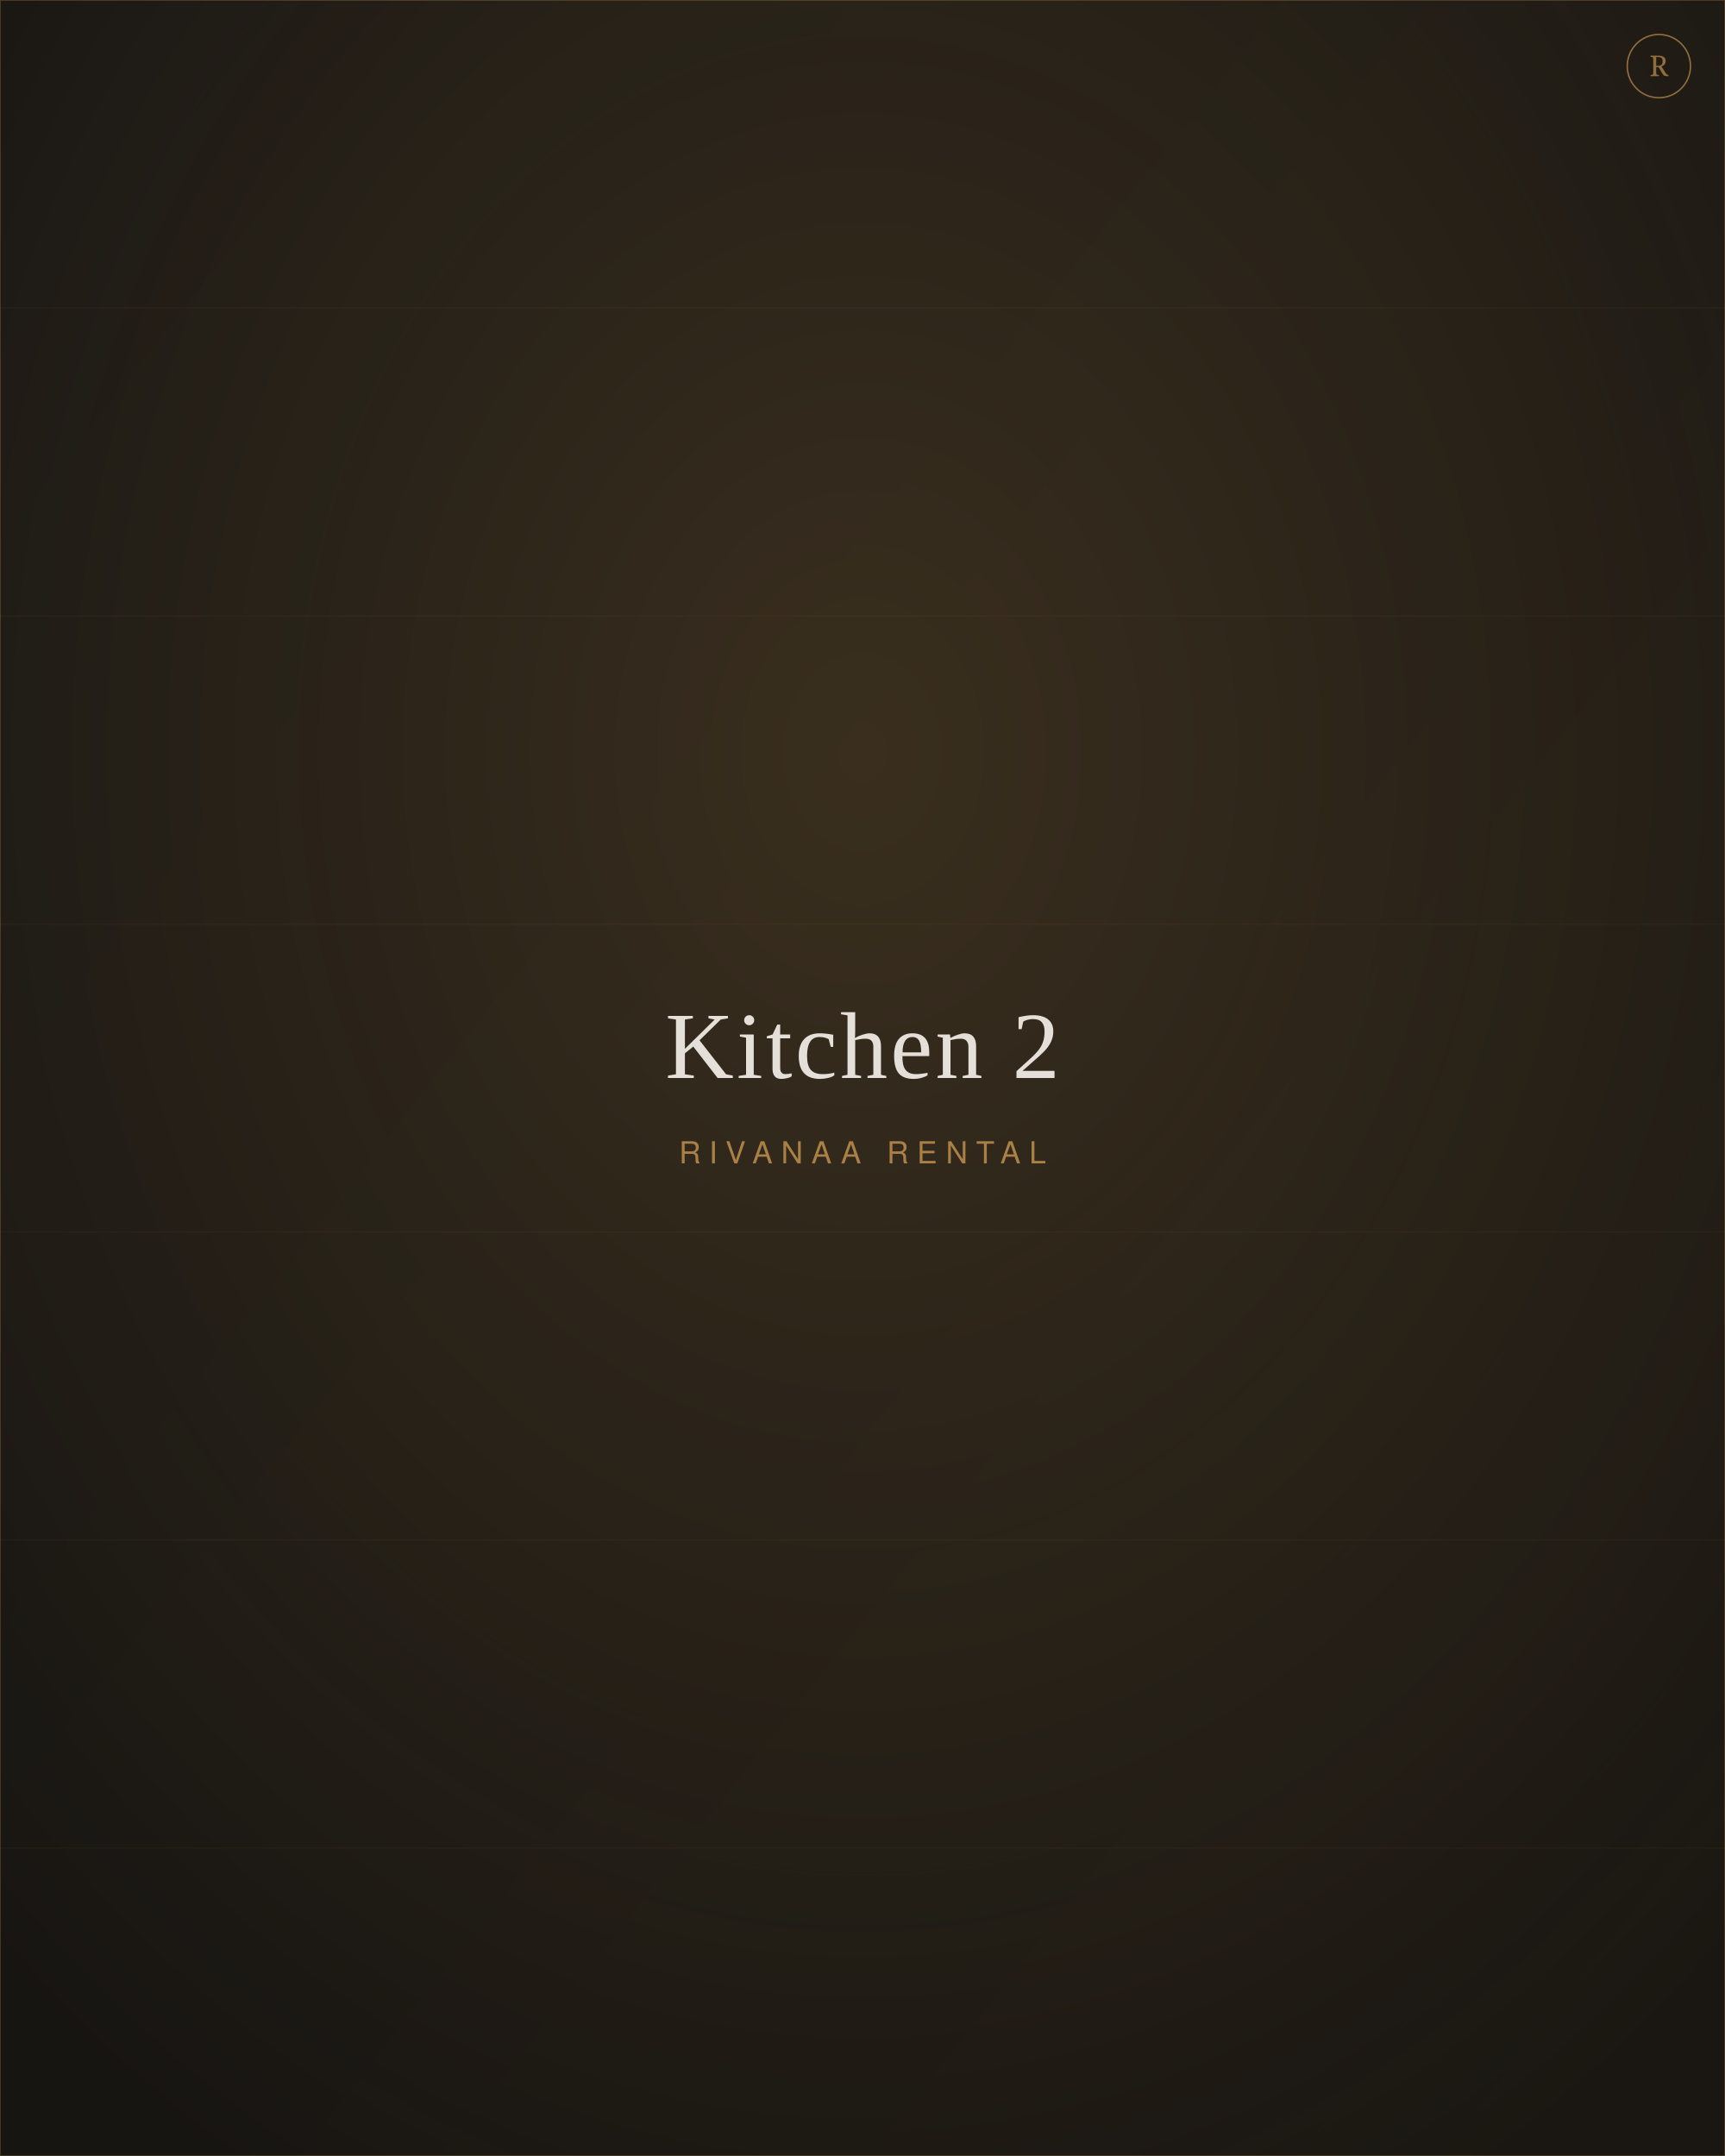
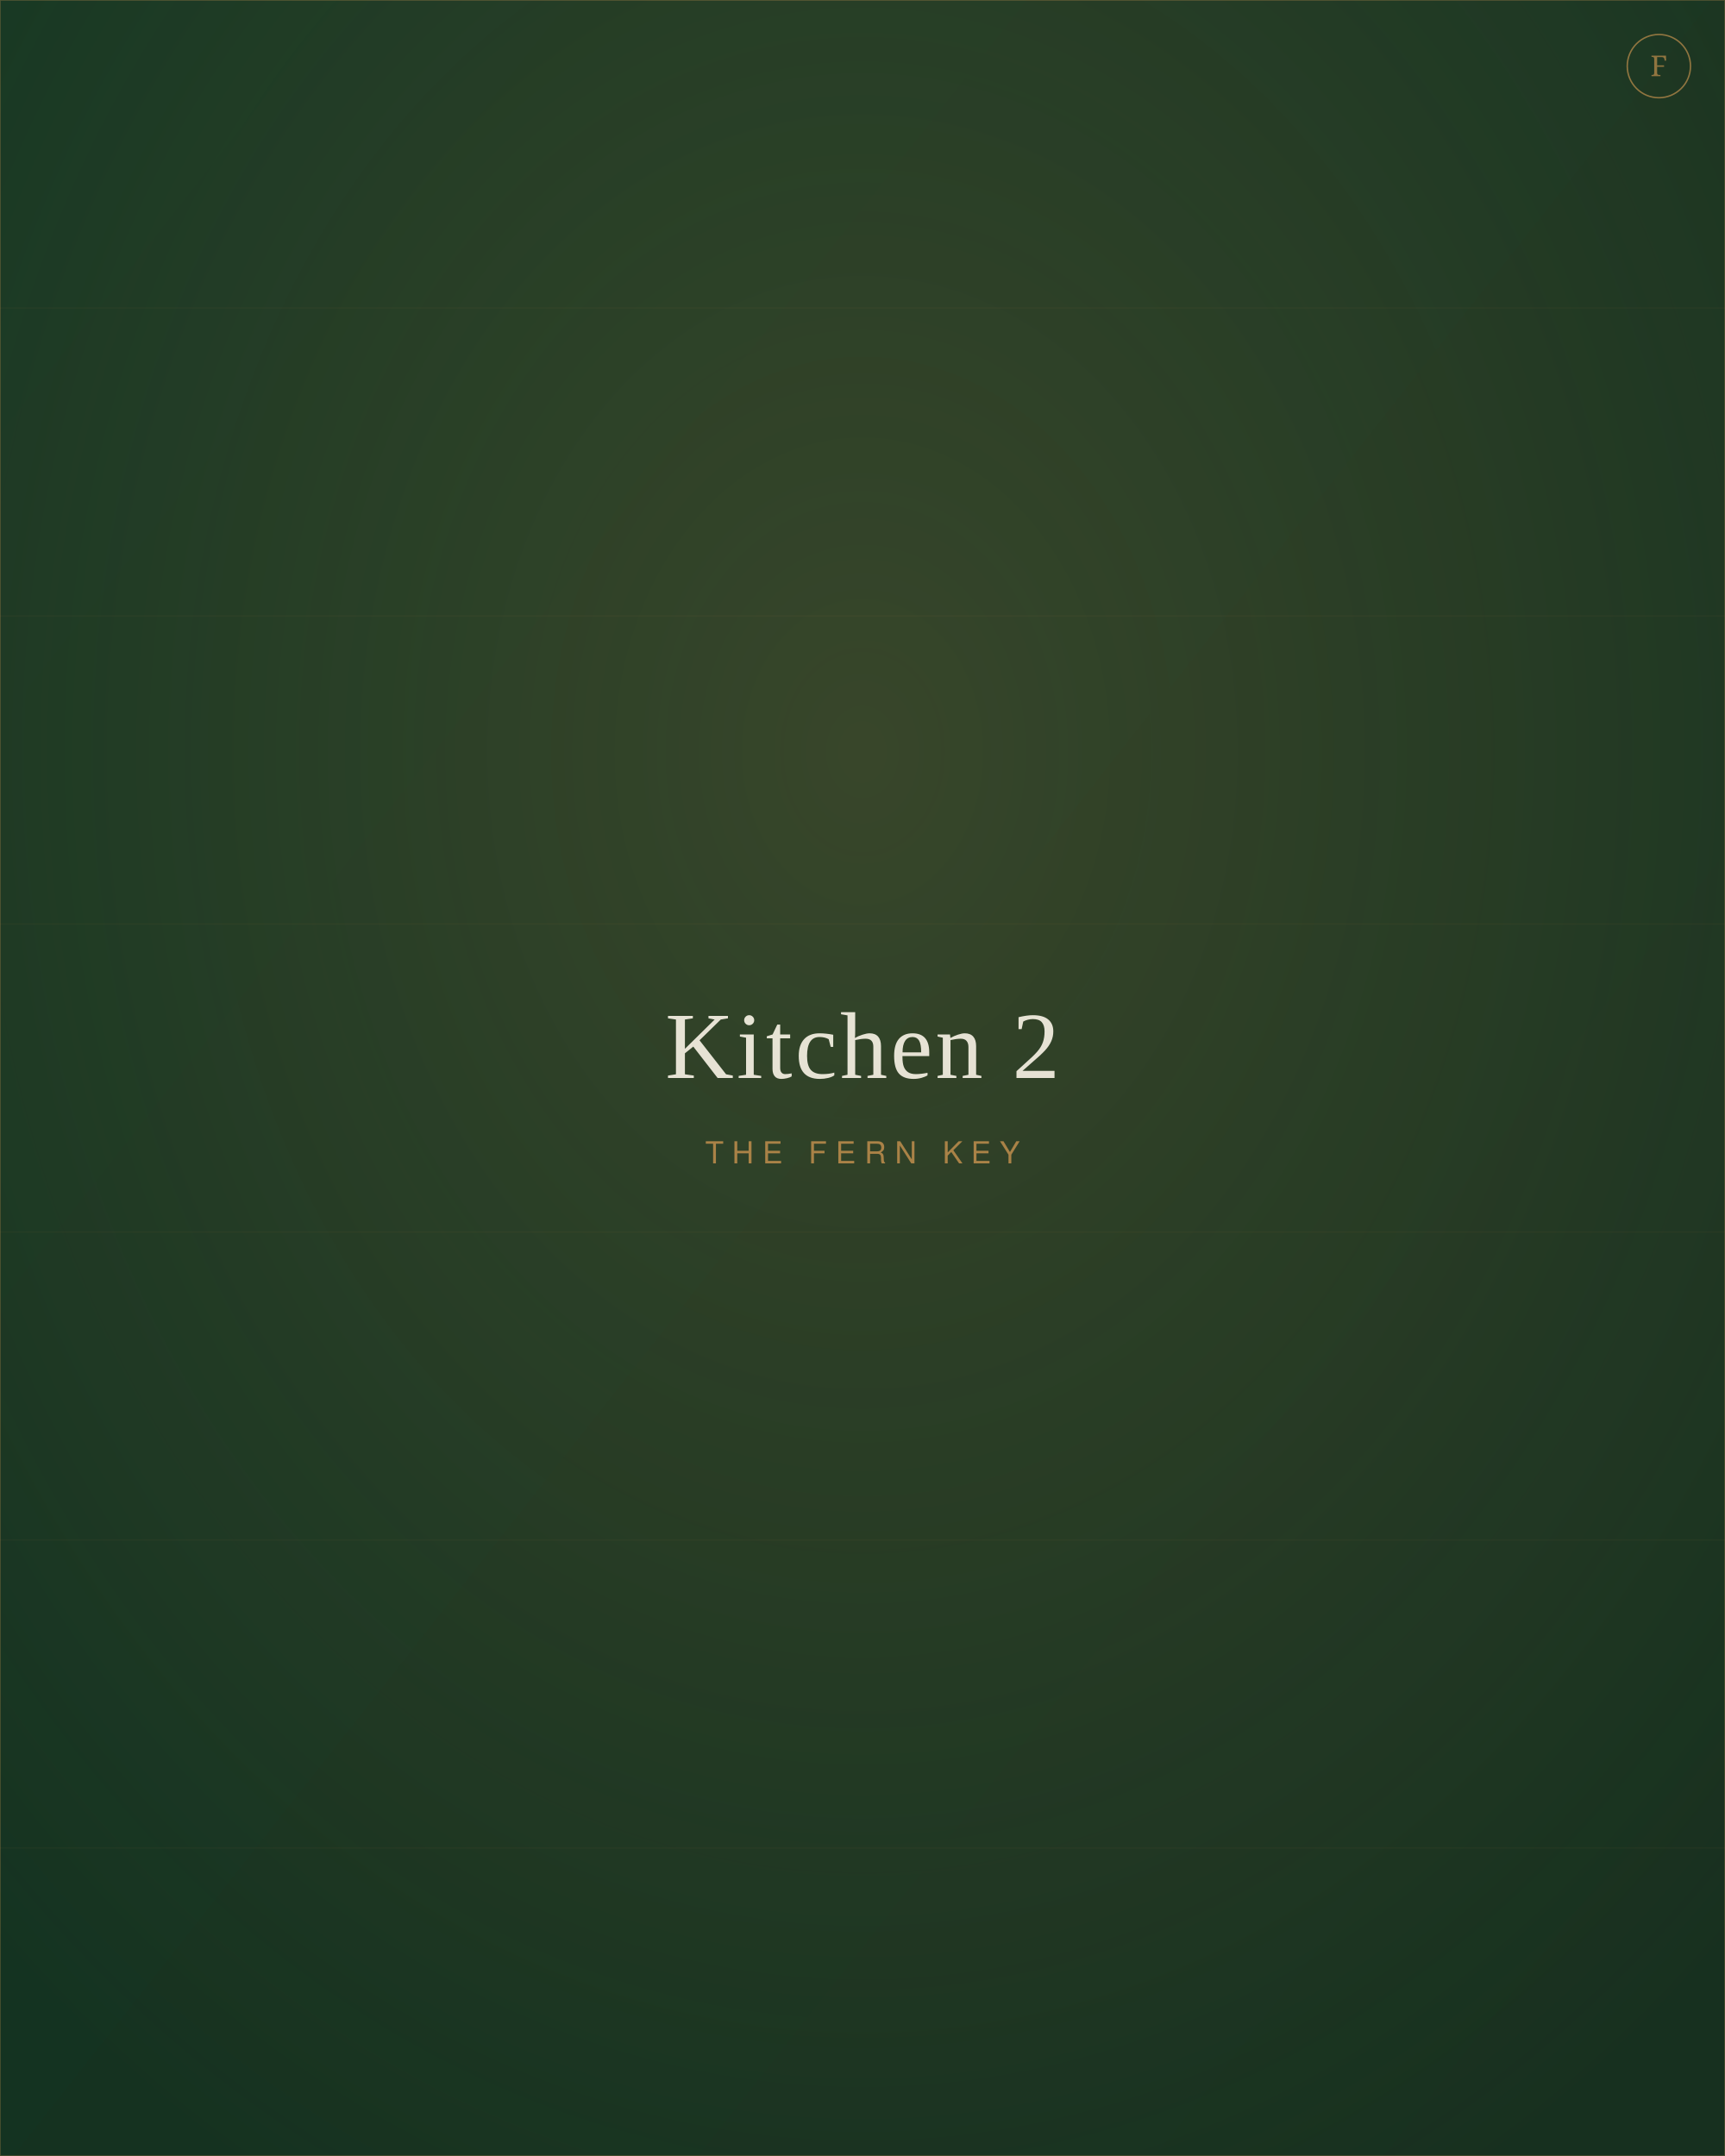
<svg xmlns="http://www.w3.org/2000/svg" width="1200" height="1500" viewBox="0 0 1200 1500">
  <defs>
    <linearGradient id="grad-kitchen-2" x1="0%" y1="0%" x2="100%" y2="100%">
-       <stop offset="0%" stop-color="#141312" />
-       <stop offset="100%" stop-color="#1a1712" />
+       <stop offset="0%" stop-color="#123522" />
+       <stop offset="100%" stop-color="#17301f" />
    </linearGradient>
    <radialGradient id="glow-kitchen-2" cx="50%" cy="35%" r="75%">
      <stop offset="0%" stop-color="#b78a4a" stop-opacity="0.22" />
      <stop offset="100%" stop-color="#b78a4a" stop-opacity="0" />
    </radialGradient>
  </defs>
  <rect width="1200" height="1500" fill="url(#grad-kitchen-2)" />
  <rect width="1200" height="1500" fill="url(#glow-kitchen-2)" />
  <line x1="0" y1="214.286" x2="1200" y2="214.286" stroke="#b78a4a" stroke-opacity="0.05" stroke-width="1" />
  <line x1="0" y1="428.571" x2="1200" y2="428.571" stroke="#b78a4a" stroke-opacity="0.05" stroke-width="1" />
  <line x1="0" y1="642.857" x2="1200" y2="642.857" stroke="#b78a4a" stroke-opacity="0.05" stroke-width="1" />
  <line x1="0" y1="857.143" x2="1200" y2="857.143" stroke="#b78a4a" stroke-opacity="0.05" stroke-width="1" />
  <line x1="0" y1="1071.429" x2="1200" y2="1071.429" stroke="#b78a4a" stroke-opacity="0.05" stroke-width="1" />
  <line x1="0" y1="1285.714" x2="1200" y2="1285.714" stroke="#b78a4a" stroke-opacity="0.05" stroke-width="1" />
  <rect x="0" y="0" width="1200" height="1500" fill="none" stroke="#b78a4a" stroke-opacity="0.35" stroke-width="1" />
  <g opacity="0.9" font-family="Georgia, 'Times New Roman', serif" text-anchor="middle">
-     <text x="600" y="750" fill="#f7f3ec" font-size="66" letter-spacing="2">Kitchen 2</text>
-     <text x="600" y="809.4" fill="#b78a4a" font-family="Helvetica, Arial, sans-serif" font-size="21.12" letter-spacing="6">RIVANAA RENTAL</text>
+     <text x="600" y="750" fill="#faf4e7" font-size="66" letter-spacing="2">Kitchen 2</text>
+     <text x="600" y="809.4" fill="#b78a4a" font-family="Helvetica, Arial, sans-serif" font-size="21.12" letter-spacing="6">THE FERN KEY</text>
  </g>
  <g opacity="0.75">
    <circle cx="1154" cy="46" r="22" fill="none" stroke="#b78a4a" stroke-width="1" />
-     <text x="1154" y="53" fill="#b78a4a" font-family="Georgia, serif" font-size="20" text-anchor="middle">R</text>
+     <text x="1154" y="53" fill="#b78a4a" font-family="Georgia, serif" font-size="20" text-anchor="middle">F</text>
  </g>
</svg>
